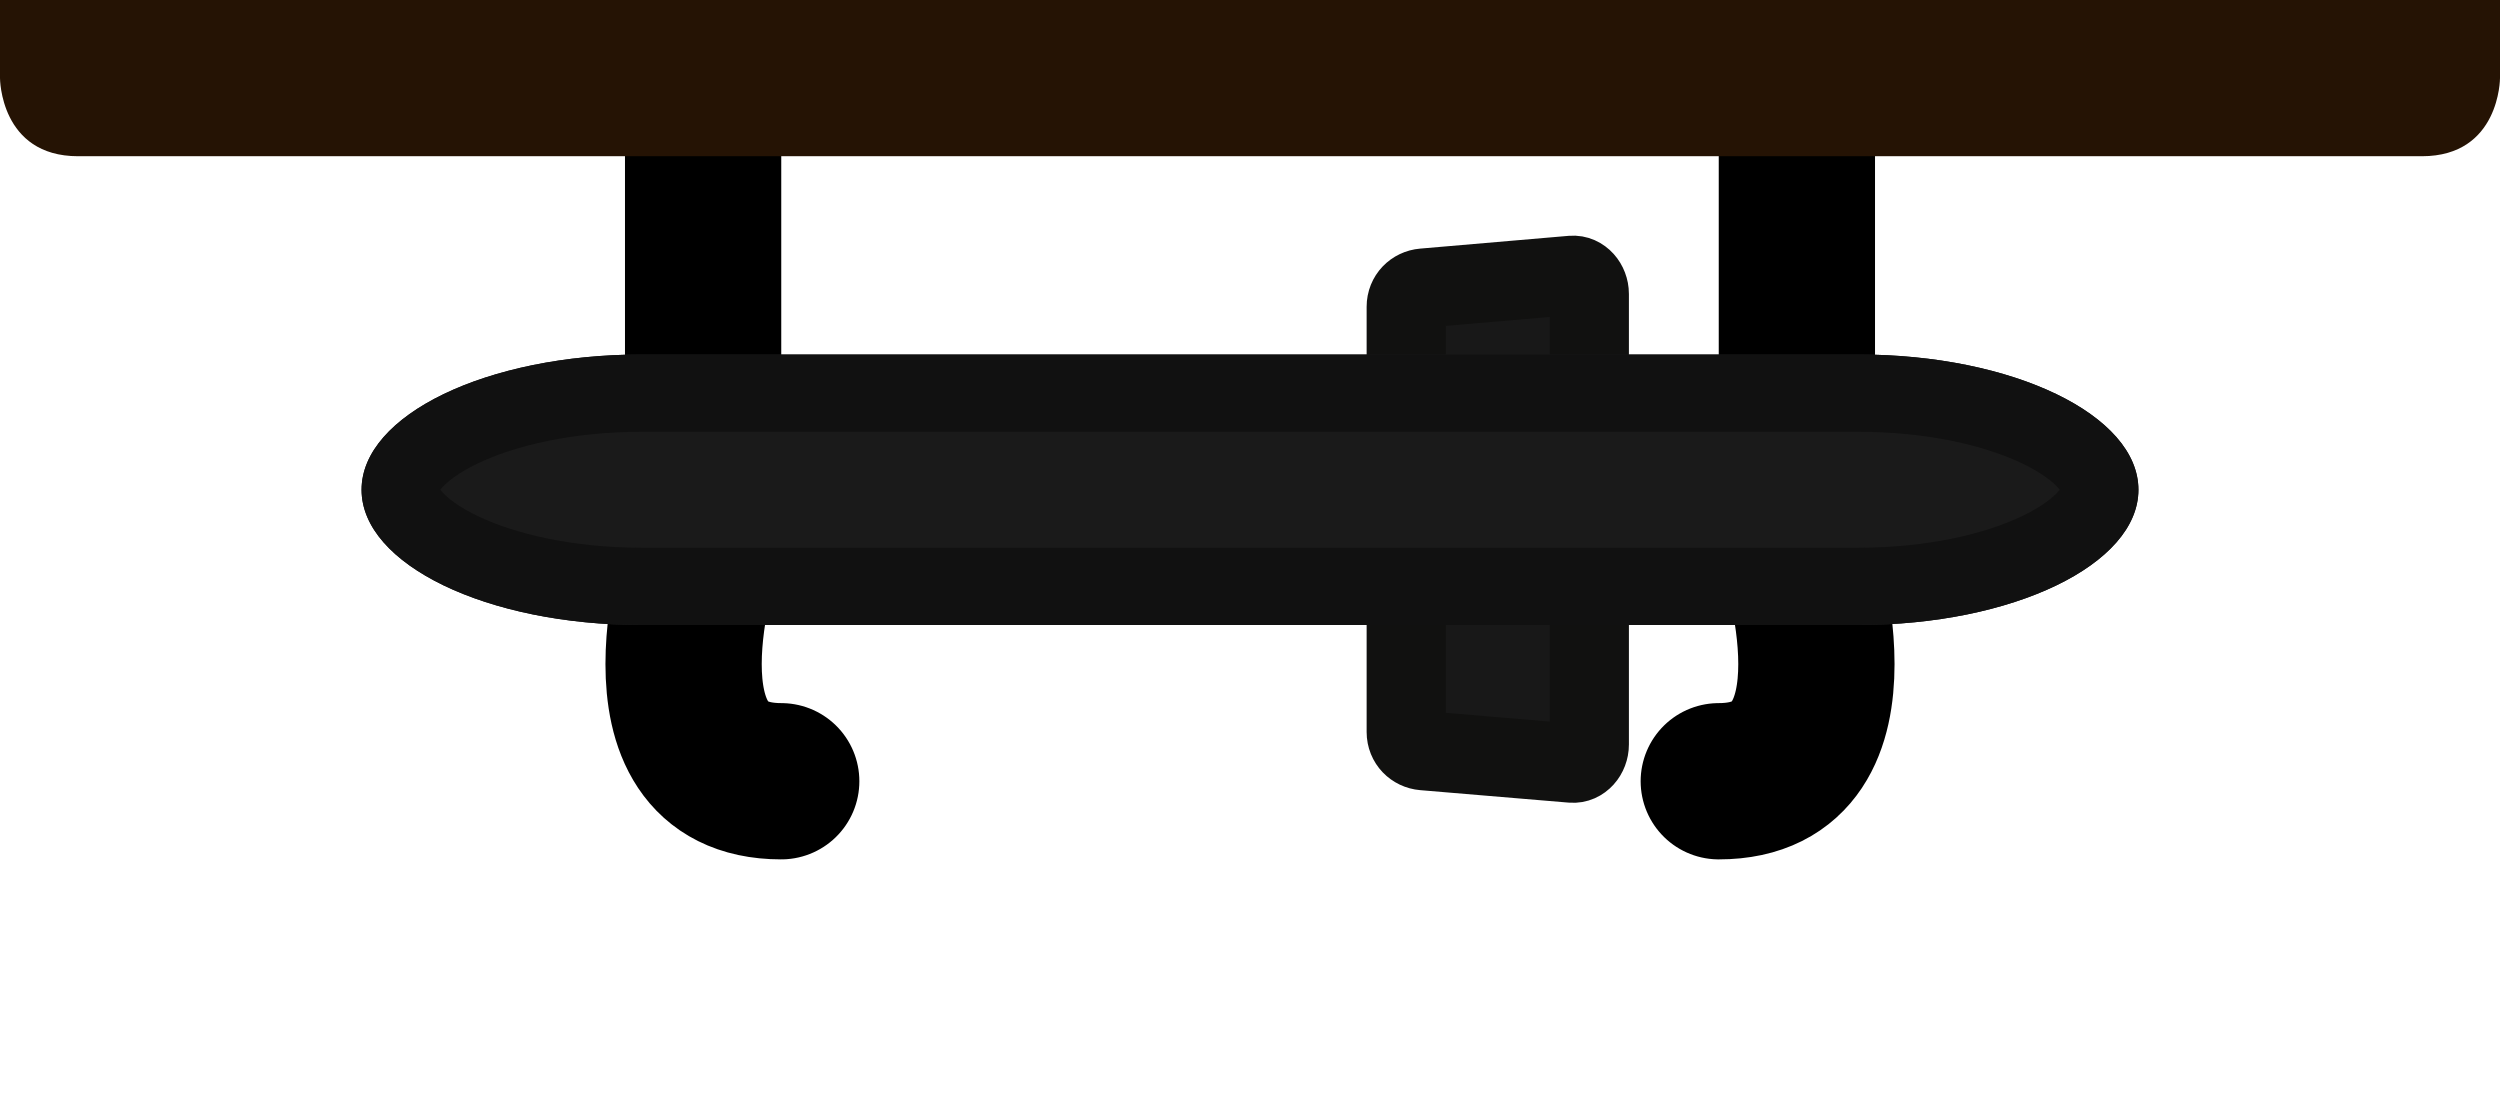
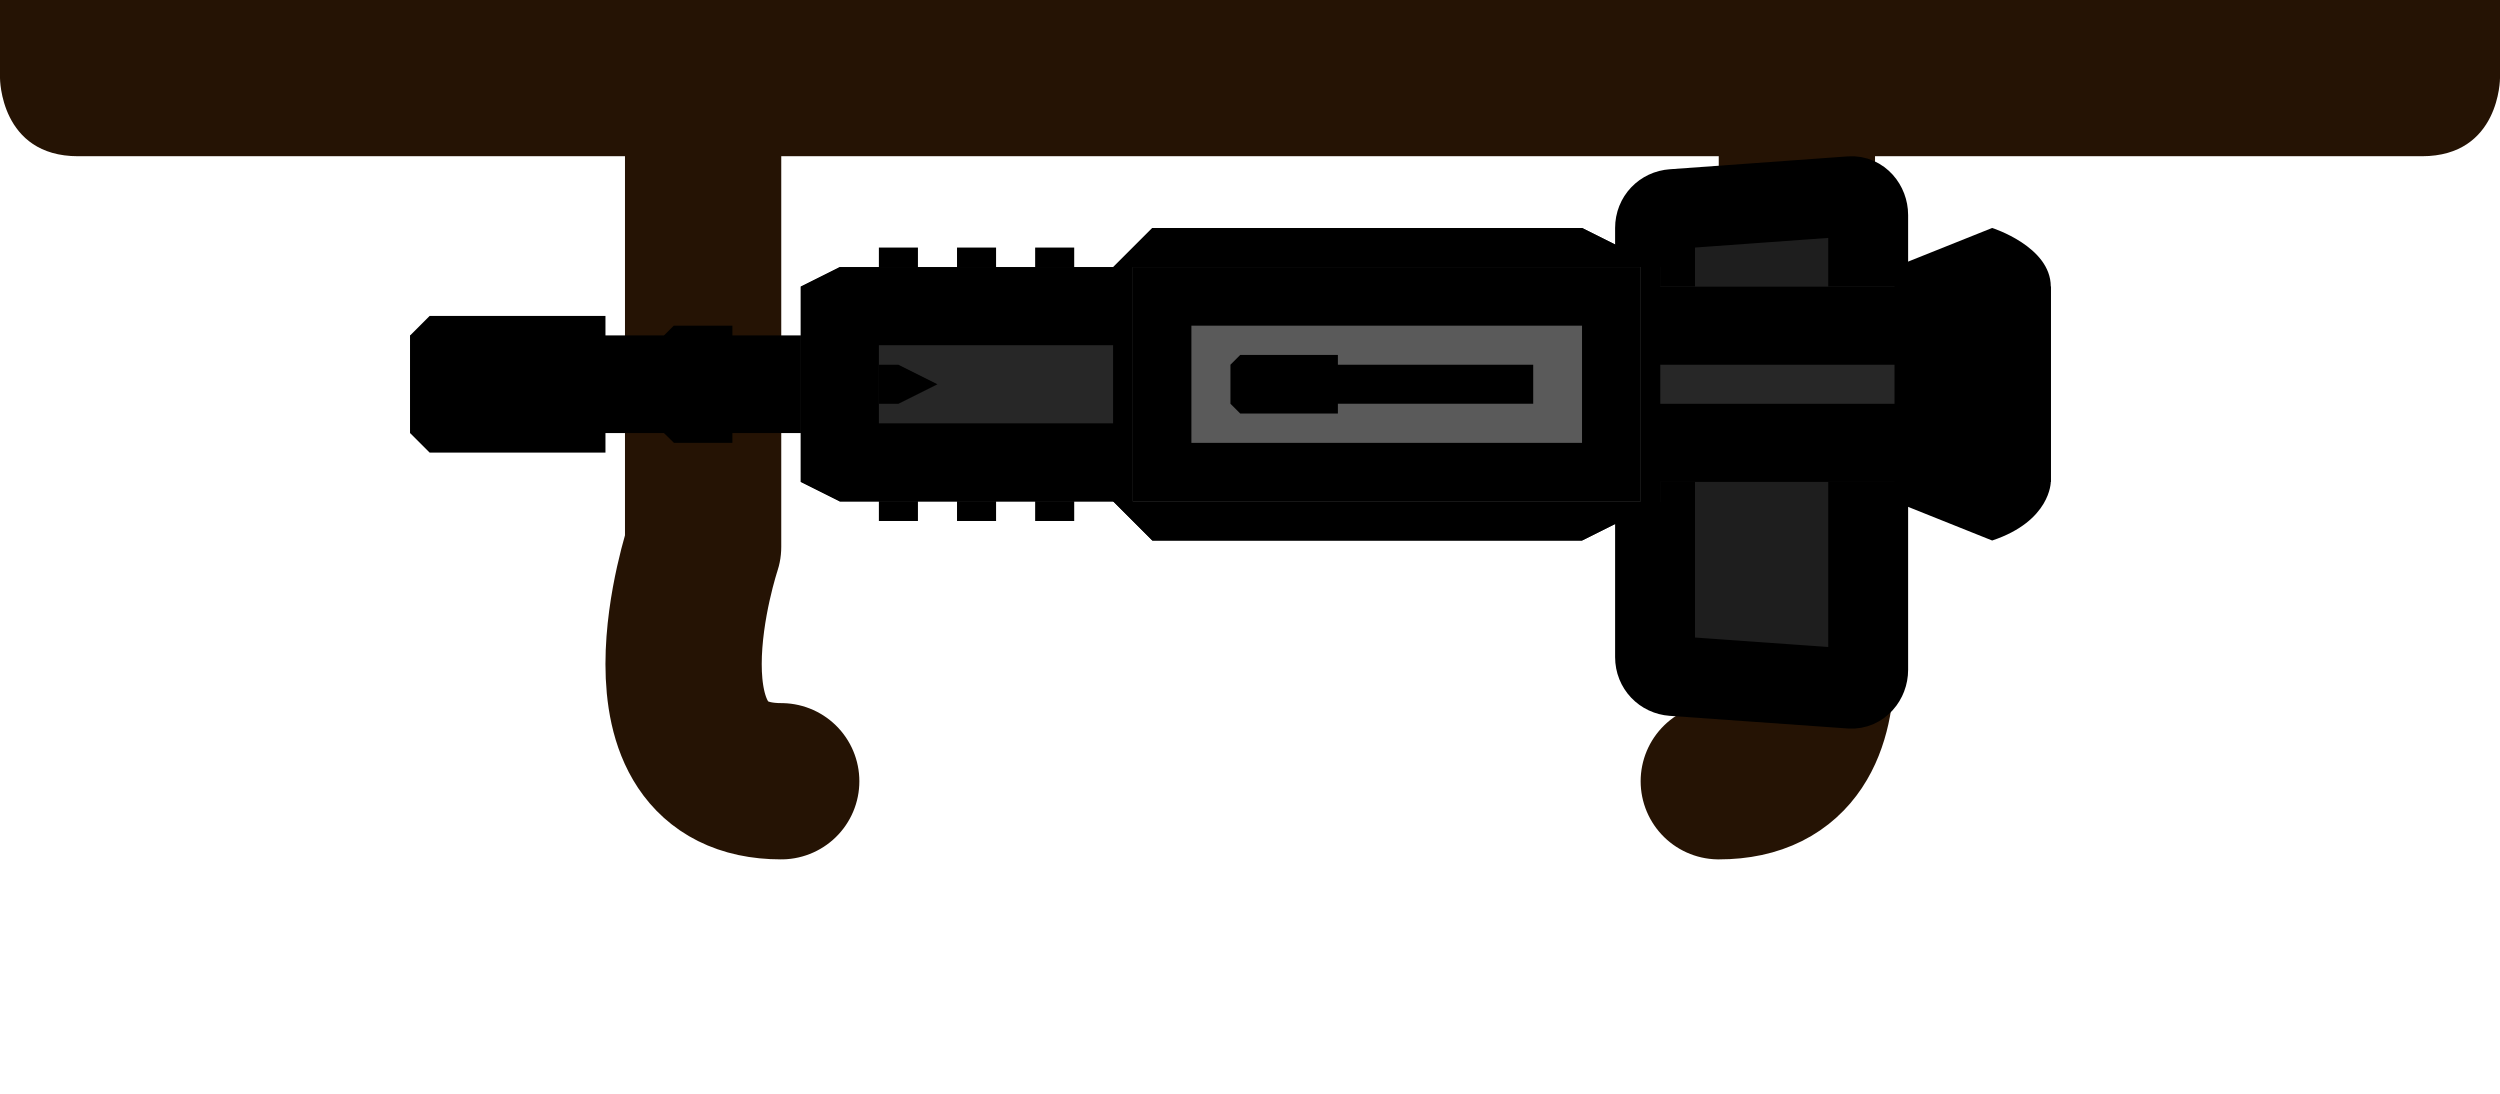
<svg xmlns="http://www.w3.org/2000/svg" width="128" height="56" viewBox="0 0 33.867 14.816" version="1.1" id="svg31">
  <defs id="defs11">
    <clipPath id="b">
      <path d="m 61.913,302.82 v 8.467 h -8.467 z" id="path2" style="fill:#5e2f00;stroke-width:5.987" />
    </clipPath>
    <clipPath id="c">
      <path d="m 15.875,303.35 c 0.53,0 1.058,0.53 1.058,1.058 v 6.35 c 0,0.53 -0.529,1.059 -1.058,1.059 h -5.292 v -8.467 z" id="path5" style="fill:#d1b193;stroke-width:1.64" />
    </clipPath>
    <clipPath id="a">
      <path d="m -4.233,284.3 h 59.266 v 16.933 H -4.233 Z" id="path8" style="fill:#663300;stroke-width:1.716" />
    </clipPath>
    <clipPath id="a-79">
      <rect ry="3.836" rx="2.469" y="272.658" x="0.529" height="24.342" width="3.704" stroke-miterlimit="10" id="rect847" style="fill:#515151;stroke-width:1.323;stroke-miterlimit:10;stroke-opacity:0.49" />
    </clipPath>
    <clipPath clipPathUnits="userSpaceOnUse" id="clipPath865">
      <rect width="22.091" height="83.665" x="17.231" y="0.478" rx="14.725" ry="6" clip-path="none" stroke-miterlimit="10" id="rect867" style="fill:#4f4f4f;fill-opacity:1;stroke-width:12.409;stroke-miterlimit:10" />
    </clipPath>
    <clipPath clipPathUnits="userSpaceOnUse" id="clipPath861">
      <rect width="22.091" height="83.665" x="17.231" y="0.478" rx="14.725" ry="6" clip-path="none" stroke-miterlimit="10" id="rect859" style="fill:#4f4f4f;fill-opacity:1;stroke-width:12.409;stroke-miterlimit:10" />
    </clipPath>
    <clipPath id="a-6">
      <rect width="3.704" height="12.7" x="0.529" y="284.3" rx="2.117" ry="3.836" stroke-miterlimit="10" id="rect1502" style="fill:#818181;stroke-width:2.117;stroke-miterlimit:10" />
    </clipPath>
    <clipPath id="a-79-4">
      <rect ry="3.836" rx="2.469" y="272.658" x="0.529" height="24.342" width="3.704" stroke-miterlimit="10" id="rect847-1" style="fill:#515151;stroke-width:1.323;stroke-miterlimit:10;stroke-opacity:0.49" />
    </clipPath>
+     <clipPath clipPathUnits="userSpaceOnUse" id="clipPath22">
+       <g id="use22" style="fill:#000000;fill-opacity:1">
+         <path style="fill:#000000;fill-opacity:1;stroke:#000000;stroke-width:1px;stroke-linecap:butt;stroke-linejoin:miter;stroke-opacity:1" d="m 10,86 h 28 v 4 H 10 Z" id="path49" />
+       </g>
+     </clipPath>
+     <clipPath clipPathUnits="userSpaceOnUse" id="clipPath24">
+       <g id="use24" style="fill:#000000;fill-opacity:1">
+         <path style="fill:#000000;fill-opacity:1;stroke:#000000;stroke-width:1px;stroke-linecap:butt;stroke-linejoin:miter;stroke-opacity:1" d="m 10,96 h 28 v 4 H 10 Z" id="path50" />
+       </g>
+     </clipPath>
+     <clipPath clipPathUnits="userSpaceOnUse" id="clipPath26">
+       <g id="use26" style="fill:#000000;fill-opacity:1">
+         <path style="fill:#000000;fill-opacity:1;stroke:#000000;stroke-width:1px;stroke-linecap:butt;stroke-linejoin:miter;stroke-opacity:1" d="m 10,102 h 28 v 4 H 10 Z" id="path51" />
+       </g>
+     </clipPath>
+     <clipPath clipPathUnits="userSpaceOnUse" id="clipPath40">
+       <g id="use40" style="fill:#272727;fill-opacity:1;stroke-width:16;stroke-dasharray:none">
+         <path style="fill:#272727;fill-opacity:1;stroke:#000000;stroke-width:16;stroke-linecap:butt;stroke-linejoin:miter;stroke-dasharray:none;stroke-opacity:1" d="m 14,208 v -36 l -2,-2 V 84 l 2,-4 h 20 l 2,4 v 86 l -2,2 v 36 z" id="path52" />
+       </g>
+     </clipPath>
+     <clipPath clipPathUnits="userSpaceOnUse" id="clipPath28">
+       <g id="use28" style="fill:#000000;fill-opacity:1">
+         <path style="fill:#000000;fill-opacity:1;stroke:#000000;stroke-width:1px;stroke-linecap:butt;stroke-linejoin:miter;stroke-opacity:1" d="m 22,88 v 4 l 2,2 2,-2 v -4 z" id="path53" />
+       </g>
+     </clipPath>
+     <clipPath clipPathUnits="userSpaceOnUse" id="clipPath30">
+       <g id="use30" style="fill:#262626;fill-opacity:1;stroke-width:16;stroke-dasharray:none">
+         <path style="fill:#262626;fill-opacity:1;stroke:#000000;stroke-width:16;stroke-linecap:butt;stroke-linejoin:miter;stroke-dasharray:none;stroke-opacity:1" d="m 12,112 -4,8 v 40 l 4,8 h 24 l 4,-8 v -40 l -4,-8 z" id="path54" />
+       </g>
+     </clipPath>
+     <clipPath clipPathUnits="userSpaceOnUse" id="clipPath32">
+       <g id="use32" style="fill:#4b4b4b;fill-opacity:1;stroke-width:16;stroke-dasharray:none">
+         <path style="fill:#4b4b4b;fill-opacity:1;stroke:#000000;stroke-width:16;stroke-linecap:butt;stroke-linejoin:miter;stroke-dasharray:none;stroke-opacity:1" d="m 12,112 h 24 v 56 H 12 Z" id="path55" />
+       </g>
+     </clipPath>
+     <clipPath clipPathUnits="userSpaceOnUse" id="clipPath38">
+       <g id="use38">
+         <path style="fill:#000000;fill-opacity:1;stroke:#000000;stroke-width:1px;stroke-linecap:butt;stroke-linejoin:miter;stroke-opacity:1" d="m 8,202 c 2,6 6,6 6,6 h 20 c 4.1,0 6,-6 6,-6 L 36,192 H 12 Z" id="path56" />
+       </g>
+     </clipPath>
+     <clipPath clipPathUnits="userSpaceOnUse" id="clipPath43">
+       <g id="use43" style="fill:#000000;fill-opacity:1">
+         <path style="fill:#000000;fill-opacity:1;stroke:#000000;stroke-width:1px;stroke-linecap:butt;stroke-linejoin:miter;stroke-opacity:1" d="m 22,122 h 4 v 8 h -4 z" id="path57" />
+       </g>
+     </clipPath>
+     <clipPath clipPathUnits="userSpaceOnUse" id="clipPath9">
+       <g id="use9">
+         <g id="g48" clip-path="none" style="display:inline;fill:#000000;fill-opacity:1" transform="matrix(0.330731,0,0,0.2645848,38.10021,-25.53262)">
+           <g id="g47" style="fill:#000000;fill-opacity:1">
+             <path style="fill:#000000;fill-opacity:1;stroke:#000000;stroke-width:1px;stroke-linecap:butt;stroke-linejoin:miter;stroke-opacity:1" d="m 20,40 h 8 v 44 h -8 z" id="path47" />
+           </g>
+         </g>
+       </g>
+     </clipPath>
+     <clipPath clipPathUnits="userSpaceOnUse" id="clipPath11">
+       <g id="use11">
+         <g id="g46" clip-path="none" style="fill:#000000;fill-opacity:1" transform="matrix(0.2645848,0,0,0.2645848,39.68772,-25.53262)">
+           <g id="g45" style="fill:#000000;fill-opacity:1">
+             <path style="fill:#000000;fill-opacity:1;stroke:#000000;stroke-width:1px;stroke-linecap:butt;stroke-linejoin:miter;stroke-opacity:1" d="m 17,42 2,-2 h 10 l 2,2 V 60 H 17 Z" id="path44" />
+           </g>
+         </g>
+       </g>
+     </clipPath>
+     <clipPath clipPathUnits="userSpaceOnUse" id="clipPath23">
+       <path style="fill:#272727;fill-opacity:1;stroke:#000000;stroke-width:16;stroke-linecap:butt;stroke-linejoin:miter;stroke-dasharray:none;stroke-opacity:1" d="M 14,208 V 168 H 12 V 84 l 2,-4 h 20 l 2,4 v 84 h -2 v 40 z" id="path24" />
+     </clipPath>
+     <clipPath clipPathUnits="userSpaceOnUse" id="clipPath15">
+       <path style="fill:#000000;fill-opacity:1;stroke:#000000;stroke-width:16;stroke-linecap:butt;stroke-linejoin:miter;stroke-dasharray:none;stroke-opacity:1" d="m 12,112 -4,4 v 44 l 4,8 h 24 l 4,-8 v -44 l -4,-4 z" id="path16" />
+     </clipPath>
+     <clipPath clipPathUnits="userSpaceOnUse" id="clipPath11-3">
+       <path style="fill:#5a5a5a;fill-opacity:1;stroke:#000000;stroke-width:12;stroke-linecap:butt;stroke-linejoin:miter;stroke-dasharray:none;stroke-opacity:1" d="m 12,114 h 24 v 52 H 12 Z" id="path14" />
+     </clipPath>
  </defs>
-   <path style="fill:#181818;fill-opacity:1;stroke:#111110;stroke-width:1.073" d="M 19.05,9.916 V 4.155 c 0,-0.14 0.105,-0.242 0.234,-0.253 L 21.296,3.729 c 0.129,-0.011 0.234,0.113 0.234,0.253 v 6.103 c 0,0.14 -0.105,0.264 -0.234,0.253 L 19.284,10.169 C 19.155,10.158 19.05,10.056 19.05,9.916 Z" id="rect2" />
-   <path style="fill:none;stroke:#000000;stroke-width:2.117;stroke-linecap:round;stroke-linejoin:round;stroke-miterlimit:4;stroke-dasharray:none;stroke-opacity:1" d="M 9.525,1.058 V 7.408 c 0,0 -1.058,3.175 1.058,3.175" id="path2456" />
-   <path id="path2463" d="M 24.342,1.058 V 7.408 c 0,0 1.058,3.175 -1.058,3.175" style="fill:none;stroke:#000000;stroke-width:2.117;stroke-linecap:round;stroke-linejoin:round;stroke-miterlimit:4;stroke-dasharray:none;stroke-opacity:1" />
+   <path style="fill:none;stroke:#251304;stroke-width:2.117;stroke-linecap:round;stroke-linejoin:round;stroke-miterlimit:4;stroke-dasharray:none;stroke-opacity:1" d="M 9.525,1.058 V 7.408 c 0,0 -1.058,3.175 1.058,3.175" id="path2456" />
+   <path id="path2463" d="M 24.342,1.058 V 7.408 c 0,0 1.058,3.175 -1.058,3.175" style="fill:none;stroke:#251304;stroke-width:2.117;stroke-linecap:round;stroke-linejoin:round;stroke-miterlimit:4;stroke-dasharray:none;stroke-opacity:1" />
  <path style="fill:#251304;fill-opacity:1;stroke:none;stroke-width:3.364;stroke-linecap:round;stroke-linejoin:round;stroke-miterlimit:4;stroke-dasharray:none;stroke-opacity:1" d="M 3e-6,-2.9490782e-4 H 33.867 L 33.867,1.058 c 0,0 0,1.058 -1.058,1.058 H 1.058 C 3e-6,2.116 3e-6,1.058 3e-6,1.058 Z" id="rect2460" />
-   <rect width="3.704" height="24.342" x="0.529" y="272.658" rx="2.469" ry="3.836" clip-path="url(#a-79-4)" stroke-miterlimit="10" transform="matrix(0,0.9893603,-0.9888582,0,298.5889,4.278537)" id="rect852" style="fill:#1a1a1a;fill-opacity:1;stroke:#111111;stroke-width:2.117;stroke-miterlimit:10;stroke-opacity:1" />
+   <g id="g44" transform="matrix(0,-0.5,0.5,0,19.31473,28.48846)">
+     <path style="fill:#1e1e1e;fill-opacity:1;stroke:#000000;stroke-width:2.165;stroke-opacity:1" d="m 39.173,6.212 h 11.628 c 0.283,0 0.492,0.211 0.511,0.473 l 0.349,4.828 c 0.019,0.262 -0.228,0.473 -0.511,0.473 h -12.319 c -0.283,0 -0.529,-0.211 -0.511,-0.473 l 0.343,-4.828 c 0.019,-0.262 0.228,-0.473 0.511,-0.473 z" id="rect2-1" />
+     <g id="g41" transform="translate(4.233363,0.2646901)">
+       <path style="fill:#000000;fill-opacity:1;stroke:none;stroke-width:0.265px;stroke-linecap:butt;stroke-linejoin:miter;stroke-opacity:1" d="m 38.629,-15.082 h 7.408 v 1.058 h -7.408 z" id="path19-3" clip-path="none" />
+       <path style="fill:#000000;fill-opacity:1;stroke:none;stroke-width:0.265px;stroke-linecap:butt;stroke-linejoin:miter;stroke-opacity:1" d="m 38.629,-12.965 h 7.408 v 1.058 h -7.408 z" id="path20-6" clip-path="none" />
+       <path style="fill:#000000;fill-opacity:1;stroke:none;stroke-width:0.265px;stroke-linecap:butt;stroke-linejoin:miter;stroke-opacity:1" d="m 38.629,-10.848 h 7.408 v 1.058 h -7.408 z" id="path21-0" clip-path="none" />
+       <path style="fill:#000000;fill-opacity:1;stroke:none;stroke-width:0.265px;stroke-linecap:butt;stroke-linejoin:miter;stroke-opacity:1" d="m 41.011,-16.14 v -11.642 h 2.646 v 11.642 z" id="path18" clip-path="none" />
+       <path style="fill:#272727;fill-opacity:1;stroke:#000000;stroke-width:16;stroke-linecap:butt;stroke-linejoin:miter;stroke-dasharray:none;stroke-opacity:1" d="M 14,208 V 168 H 12 V 84 l 2,-4 h 20 l 2,4 v 84 h -2 v 40 z" id="path38-4" clip-path="url(#clipPath23)" transform="matrix(0.2645848,0,0,0.2645848,35.98354,-38.36499)" />
+       <path style="fill:#000000;fill-opacity:1;stroke:none;stroke-width:0.265px;stroke-linecap:butt;stroke-linejoin:miter;stroke-opacity:1" d="m 41.804,-15.082 v 0.529 l 0.529,1.058 0.529,-1.058 v -0.529 z" id="path22" />
+       <path style="fill:#000000;fill-opacity:1;stroke:#000000;stroke-width:16;stroke-linecap:butt;stroke-linejoin:miter;stroke-dasharray:none;stroke-opacity:1" d="m 12,112 -4,4 v 44 l 4,8 h 24 l 4,-8 v -44 l -4,-4 z" id="path28-5" clip-path="url(#clipPath15)" transform="matrix(0.2645848,0,0,0.2645848,35.98354,-38.36499)" />
+       <path style="fill:#5a5a5a;fill-opacity:1;stroke:#000000;stroke-width:12;stroke-linecap:butt;stroke-linejoin:miter;stroke-dasharray:none;stroke-opacity:1" d="m 12,114 h 24 v 52 H 12 Z" id="path30-6" clip-path="url(#clipPath11-3)" transform="matrix(0.2645848,0,0,0.2645848,35.98354,-38.36499)" />
+       <path style="fill:#000000;fill-opacity:1;stroke:none;stroke-width:0.265px;stroke-linecap:butt;stroke-linejoin:miter;stroke-opacity:1" d="m 38.1,15.081 c 0.529,1.588 1.588,1.588 1.588,1.588 h 5.292 c 1.085,0 1.588,-1.588 1.588,-1.588 L 45.509,12.435 h -6.35 z" id="path10" />
+       <path style="fill:#000000;fill-opacity:1;stroke:none;stroke-width:0.324px;stroke-linecap:butt;stroke-linejoin:miter;stroke-opacity:1" d="m 41.54,-5.292 0.265,-0.265 h 1.058 l 0.265,0.265 v 2.646 h -0.265 v 5.292 h -1.058 v -5.292 h -0.265 z" id="path42-9" clip-path="none" />
+       <path style="fill:#000000;fill-opacity:1;stroke:none;stroke-width:0.265px;stroke-linecap:butt;stroke-linejoin:miter;stroke-opacity:1" d="m 40.746,-20.634 v 1.583 h 3.175 v -1.588 l -0.265,-0.265 h -2.646 z" id="path12" clip-path="none" />
+       <path style="fill:#000000;fill-opacity:1;stroke:none;stroke-width:0.265px;stroke-linecap:butt;stroke-linejoin:miter;stroke-opacity:1" d="m 40.481,-22.49 v -4.763 l 0.529,-0.529 h 2.646 l 0.529,0.529 v 4.763 z" id="path13" clip-path="none" />
+     </g>
+   </g>
</svg>
